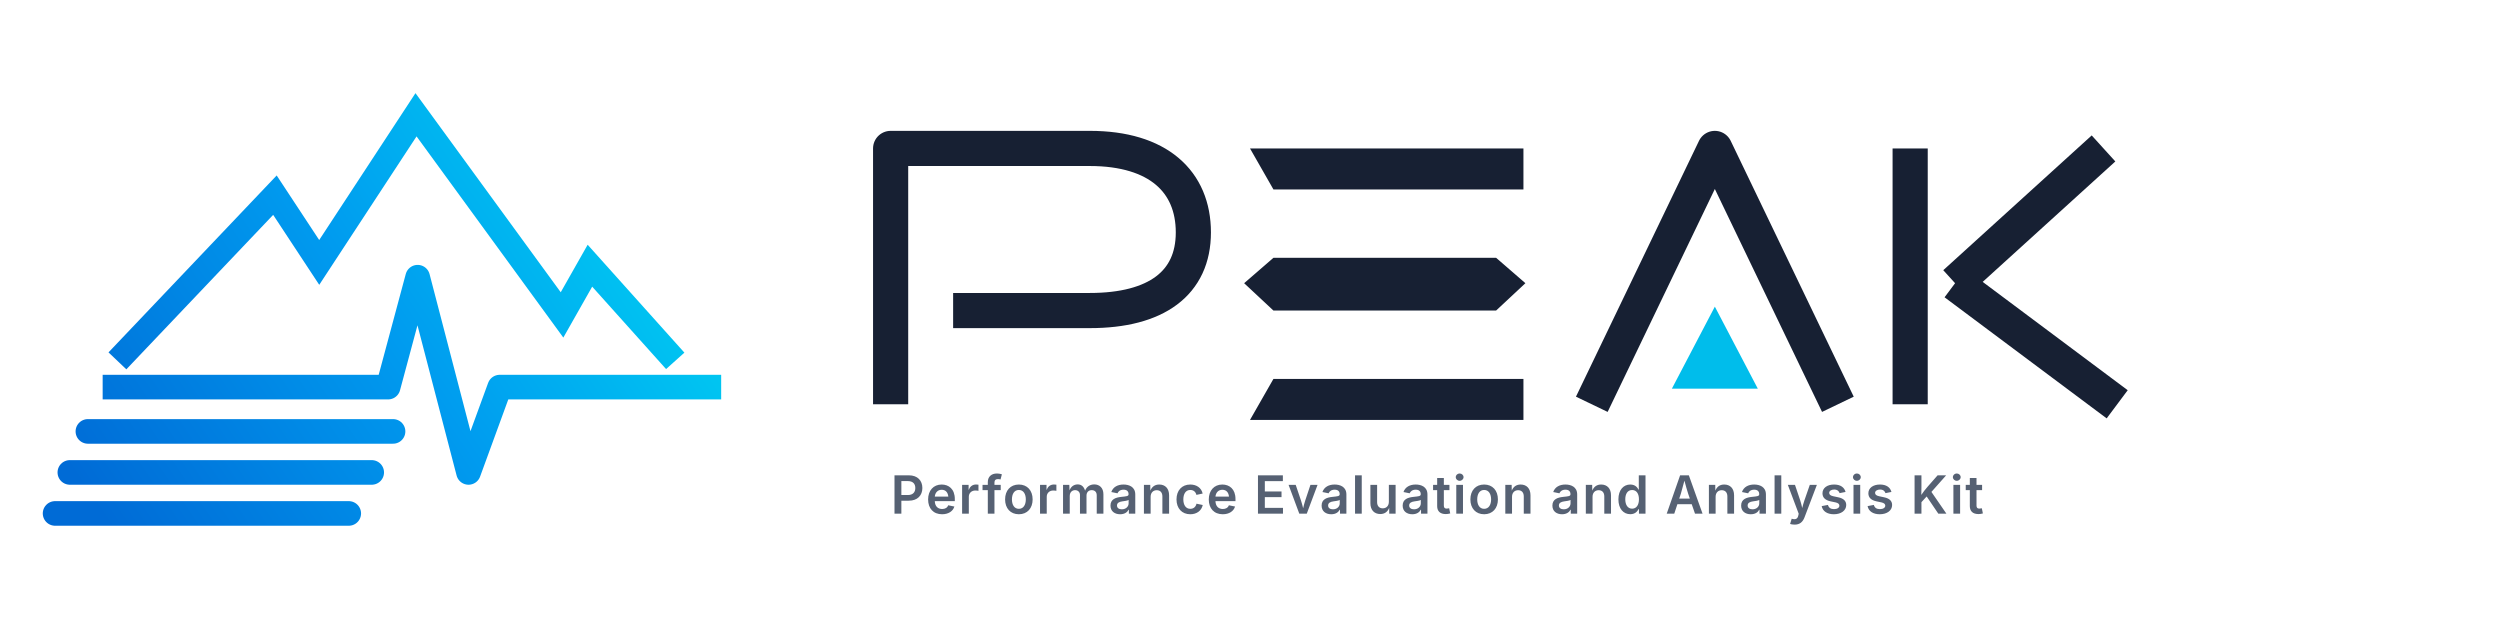
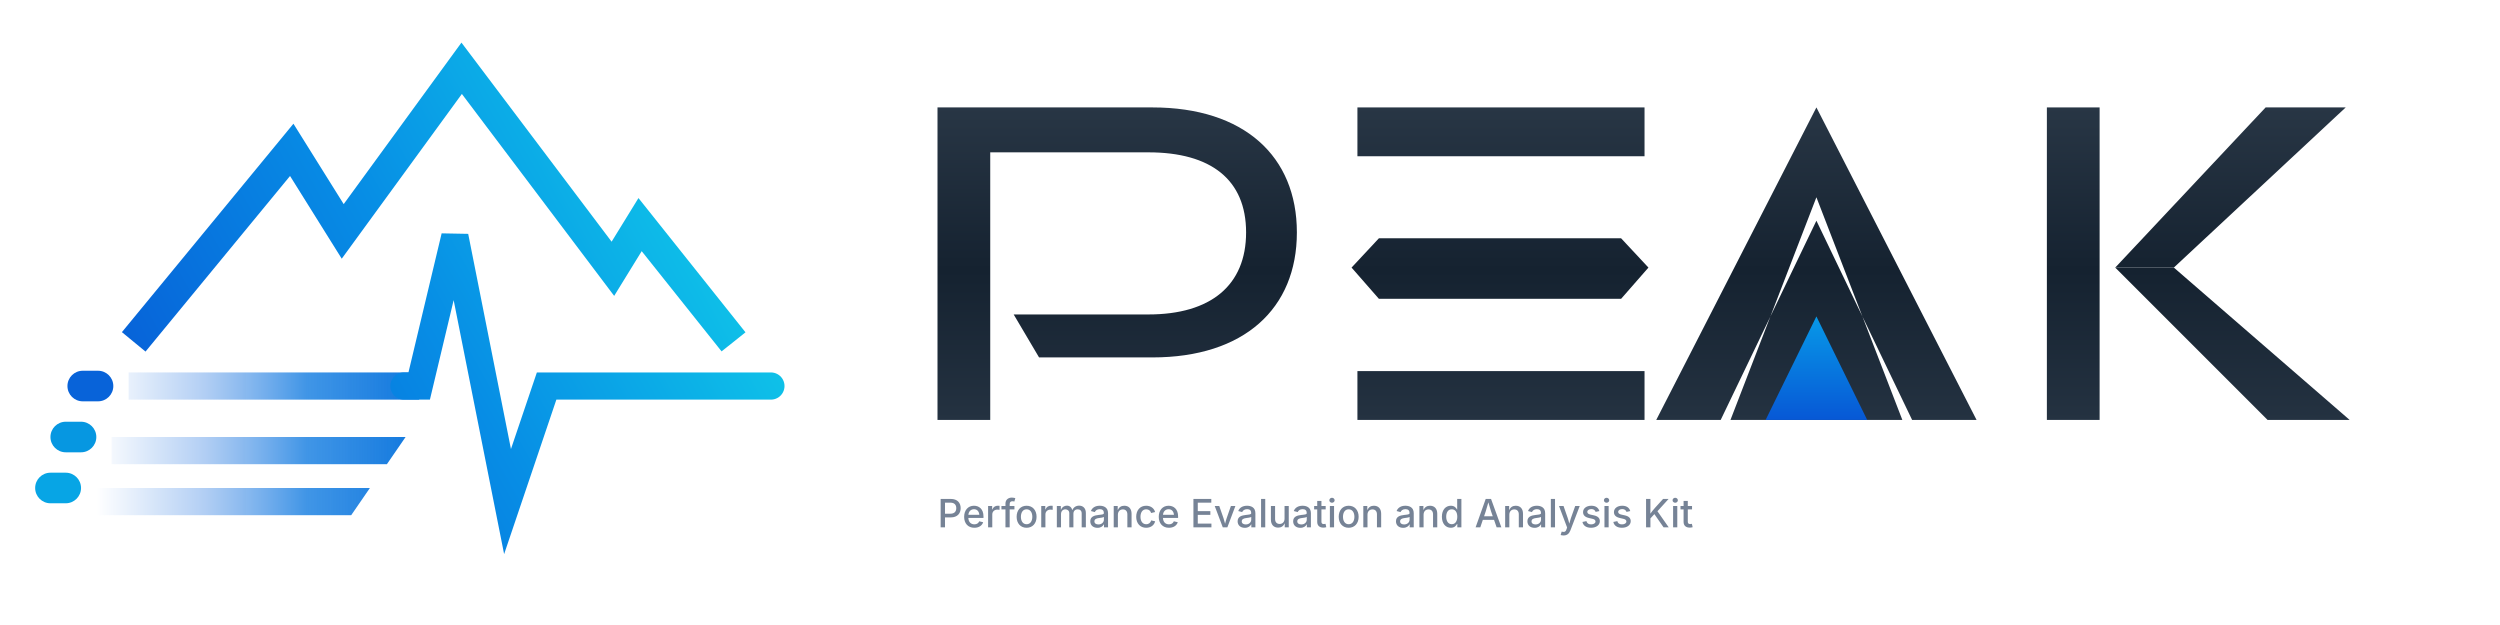
<svg xmlns="http://www.w3.org/2000/svg" width="1280" height="320" viewBox="0 0 1280 320" role="img" aria-labelledby="title desc">
  <defs>
-     <linearGradient id="markGradient" x1="20" y1="238" x2="354" y2="14" gradientUnits="userSpaceOnUse">
-       <stop offset="0" stop-color="#006BD6" />
-       <stop offset="0.52" stop-color="#009BEF" />
-       <stop offset="1" stop-color="#00D1F2" />
+     <linearGradient id="markGradient" x1="42" y1="232" x2="398" y2="34" gradientUnits="userSpaceOnUse">
+       <stop offset="0" stop-color="#0759D6" />
+       <stop offset="0.5" stop-color="#078DE5" />
+       <stop offset="1" stop-color="#10CDE9" />
+     </linearGradient>
+     <linearGradient id="trailGradient" x1="36" y1="0" x2="236" y2="0" gradientUnits="userSpaceOnUse">
+       <stop offset="0" stop-color="#4B8DE5" stop-opacity="0" />
+       <stop offset="0.3" stop-color="#4B8DE5" stop-opacity="0.4" />
+       <stop offset="0.62" stop-color="#167EE1" stop-opacity="0.82" />
+       <stop offset="1" stop-color="#0872DC" />
+     </linearGradient>
+     <linearGradient id="wordGradient" x1="0" y1="55" x2="0" y2="215" gradientUnits="userSpaceOnUse">
+       <stop offset="0" stop-color="#283645" />
+       <stop offset="0.52" stop-color="#152230" />
+       <stop offset="1" stop-color="#243241" />
+     </linearGradient>
+     <linearGradient id="accentGradient" x1="930" y1="160" x2="930" y2="214" gradientUnits="userSpaceOnUse">
+       <stop offset="0" stop-color="#079BE8" />
+       <stop offset="1" stop-color="#0759D6" />
    </linearGradient>
  </defs>
-   <g transform="translate(24 47) scale(0.84)" fill="none" stroke="url(#markGradient)" stroke-width="15" stroke-linejoin="miter">
-     <path d="M43 164 L139 63 L166 104 L225 14 L314 136 L331 106 L383 164" />
-     <path d="M34 180 H208 L226 113 L257 232 L276 180 H411" stroke-linejoin="round" />
-     <path d="M25 207 H211" stroke-linecap="round" />
-     <path d="M14 232 H198" stroke-linecap="round" />
-     <path d="M5 257 H184" stroke-linecap="round" />
+   <g transform="translate(18 28) scale(0.87)">
+     <path d="M58 169 L151 56 L181 104 L251 8 L340 126 L356 100 L411 169" fill="none" stroke="url(#markGradient)" stroke-width="18" stroke-linejoin="miter" />
+     <rect x="19" y="186" width="27" height="18" rx="9" fill="#0863D9" />
+     <rect x="9" y="216" width="27" height="18" rx="9" fill="#0697E1" />
+     <rect x="0" y="246" width="27" height="18" rx="9" fill="#07A5E5" />
+     <path d="M55 195 H226" fill="none" stroke="url(#trailGradient)" stroke-width="16" />
+     <path d="M45 225 H218 L207 241 H45 Z" fill="url(#trailGradient)" />
+     <path d="M36 255 H197 L186 271 H36 Z" fill="url(#trailGradient)" />
+     <path d="M217 195 H226 L247 107 L278 263 L301 195 H433" fill="none" stroke="url(#markGradient)" stroke-width="16" stroke-linecap="round" stroke-linejoin="miter" />
  </g>
-   <g fill="none" stroke="#172033" stroke-width="18" stroke-linejoin="round">
-     <path d="M456 207 V76 H558 C593 76 611 93 611 119 C611 145 592 159 558 159 H488" />
-     <path d="M815 207 L878 76 L941 207" />
-     <path d="M978 76 V207 M1001 145 L1077 76 M1001 145 L1084 207" />
+   <g fill="url(#wordGradient)">
+     <path d="M480 55 H590 C637 55 664 80 664 119 C664 158 637 183 590 183 H532 L519 161 H588 C620 161 638 146 638 119 C638 92 620 78 588 78 H507 V215 H480 Z" />
+     <path d="M695 55 H842 V80 H695 Z" />
+     <path d="M706 122 H830 L844 137 L830 153 H706 L692 137 Z" />
+     <path d="M695 190 H842 V215 H695 Z" />
+     <path fill-rule="evenodd" d="M930 55 L1012 215 H979 L930 113 L881 215 H848 Z M930 101 L886 215 H974 Z" />
+     <path d="M1048 55 H1075 V215 H1048 Z" />
+     <path d="M1083 137 L1160 55 H1201 L1113 137 Z" />
+     <path d="M1083 137 H1113 L1203 215 H1161 Z" />
  </g>
-   <g fill="#172033">
-     <path d="M640 76 H780 V97 H652 Z" />
-     <path d="M652 132 H766 L781 145 L766 159 H652 L637 145 Z" />
-     <path d="M652 194 H780 V215 H640 Z" />
-   </g>
-   <path d="M878 157 L900 199 H856 Z" fill="#00BDEB" />
-   <text x="456" y="263" fill="#566173" font-family="Inter, ui-sans-serif, system-ui, -apple-system, BlinkMacSystemFont, 'Segoe UI', sans-serif" font-size="27" font-weight="600" letter-spacing="0.8">Performance Evaluation and Analysis Kit</text>
+   <path d="M930 162 L956 215 H904 Z" fill="url(#accentGradient)" />
+   <text x="480" y="270" textLength="723" lengthAdjust="spacing" fill="#768396" font-family="Inter, ui-sans-serif, system-ui, -apple-system, BlinkMacSystemFont, 'Segoe UI', sans-serif" font-size="20" font-weight="500">Performance Evaluation and Analysis Kit</text>
</svg>
